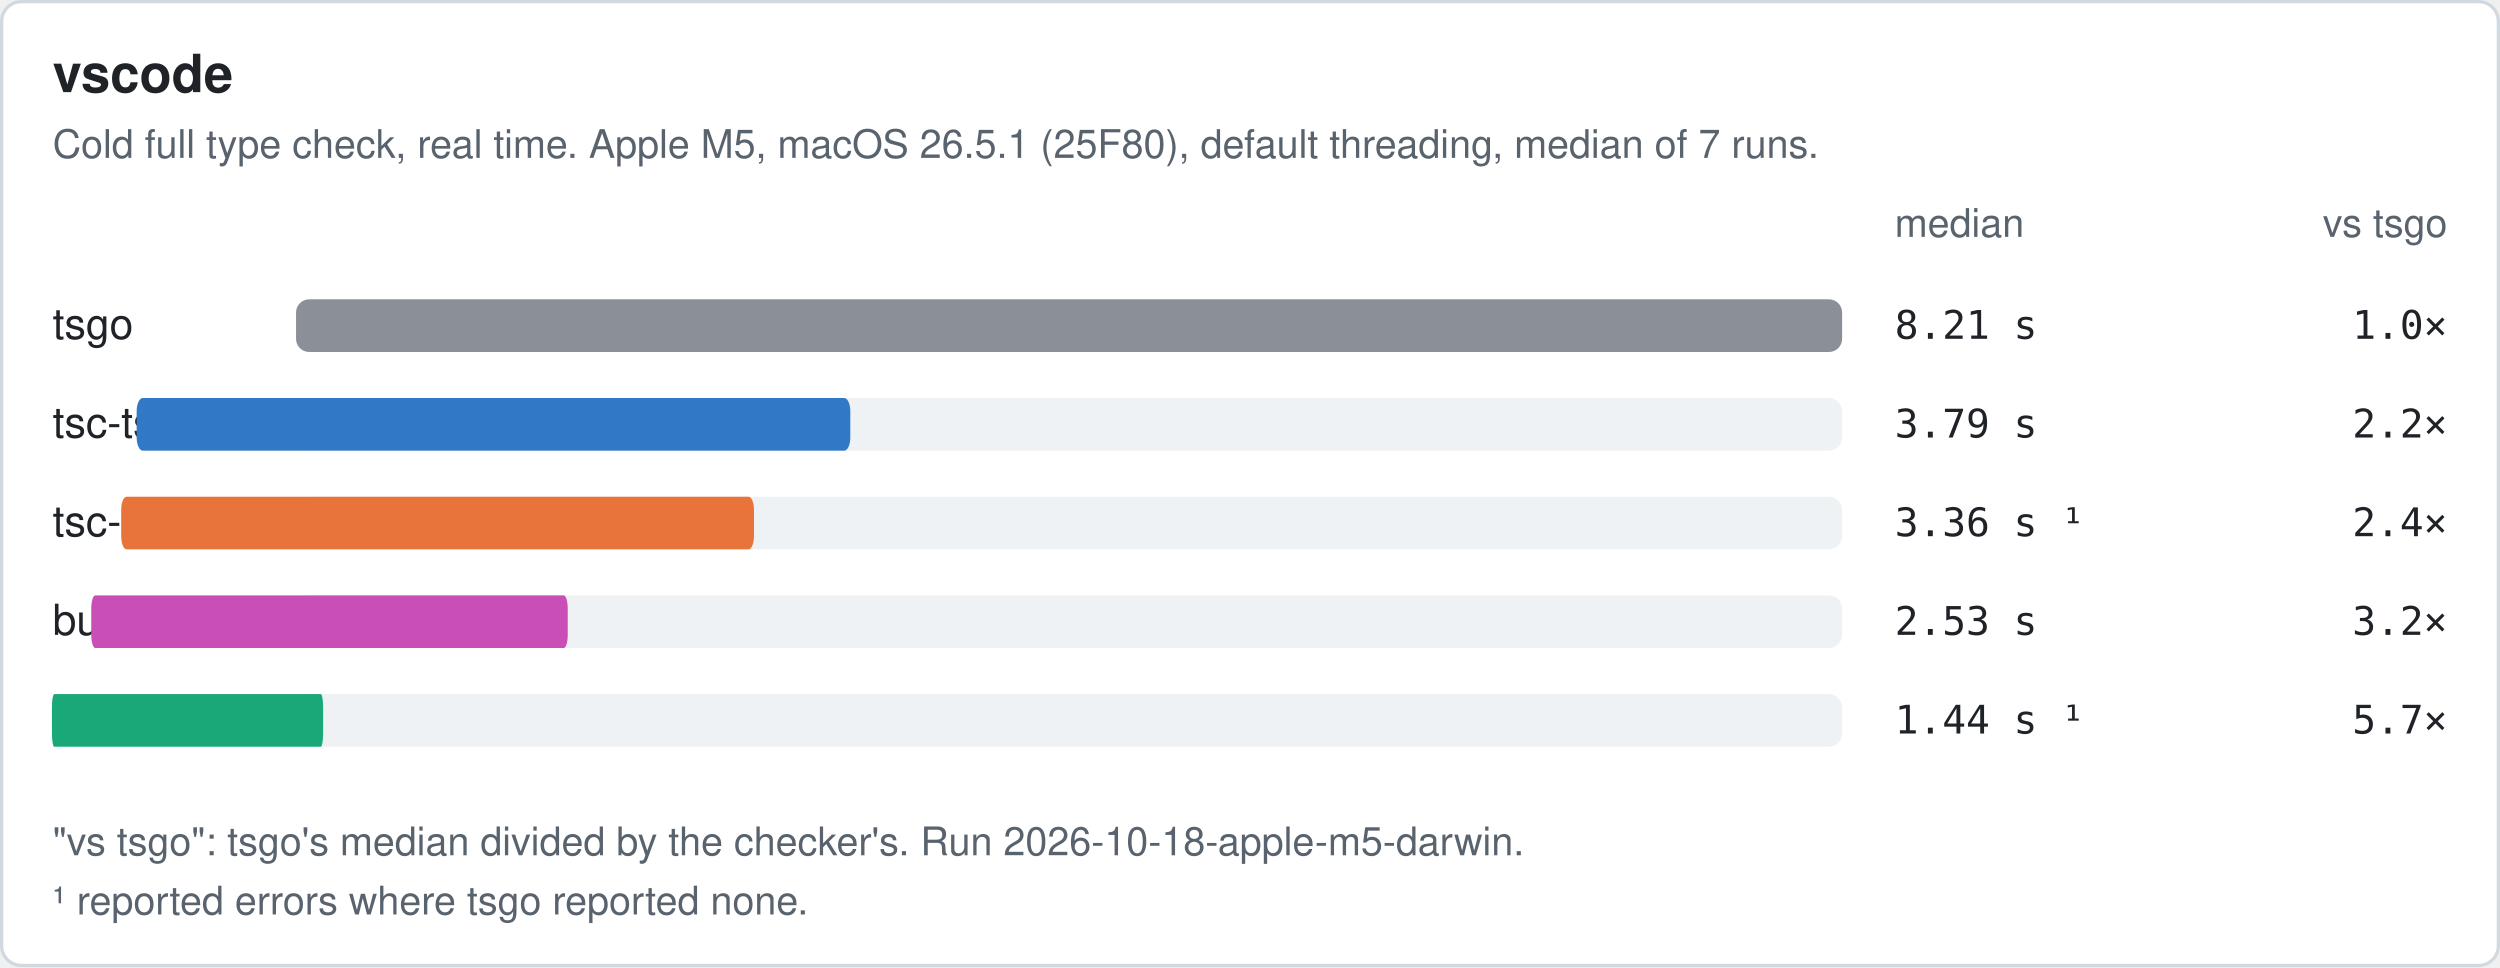
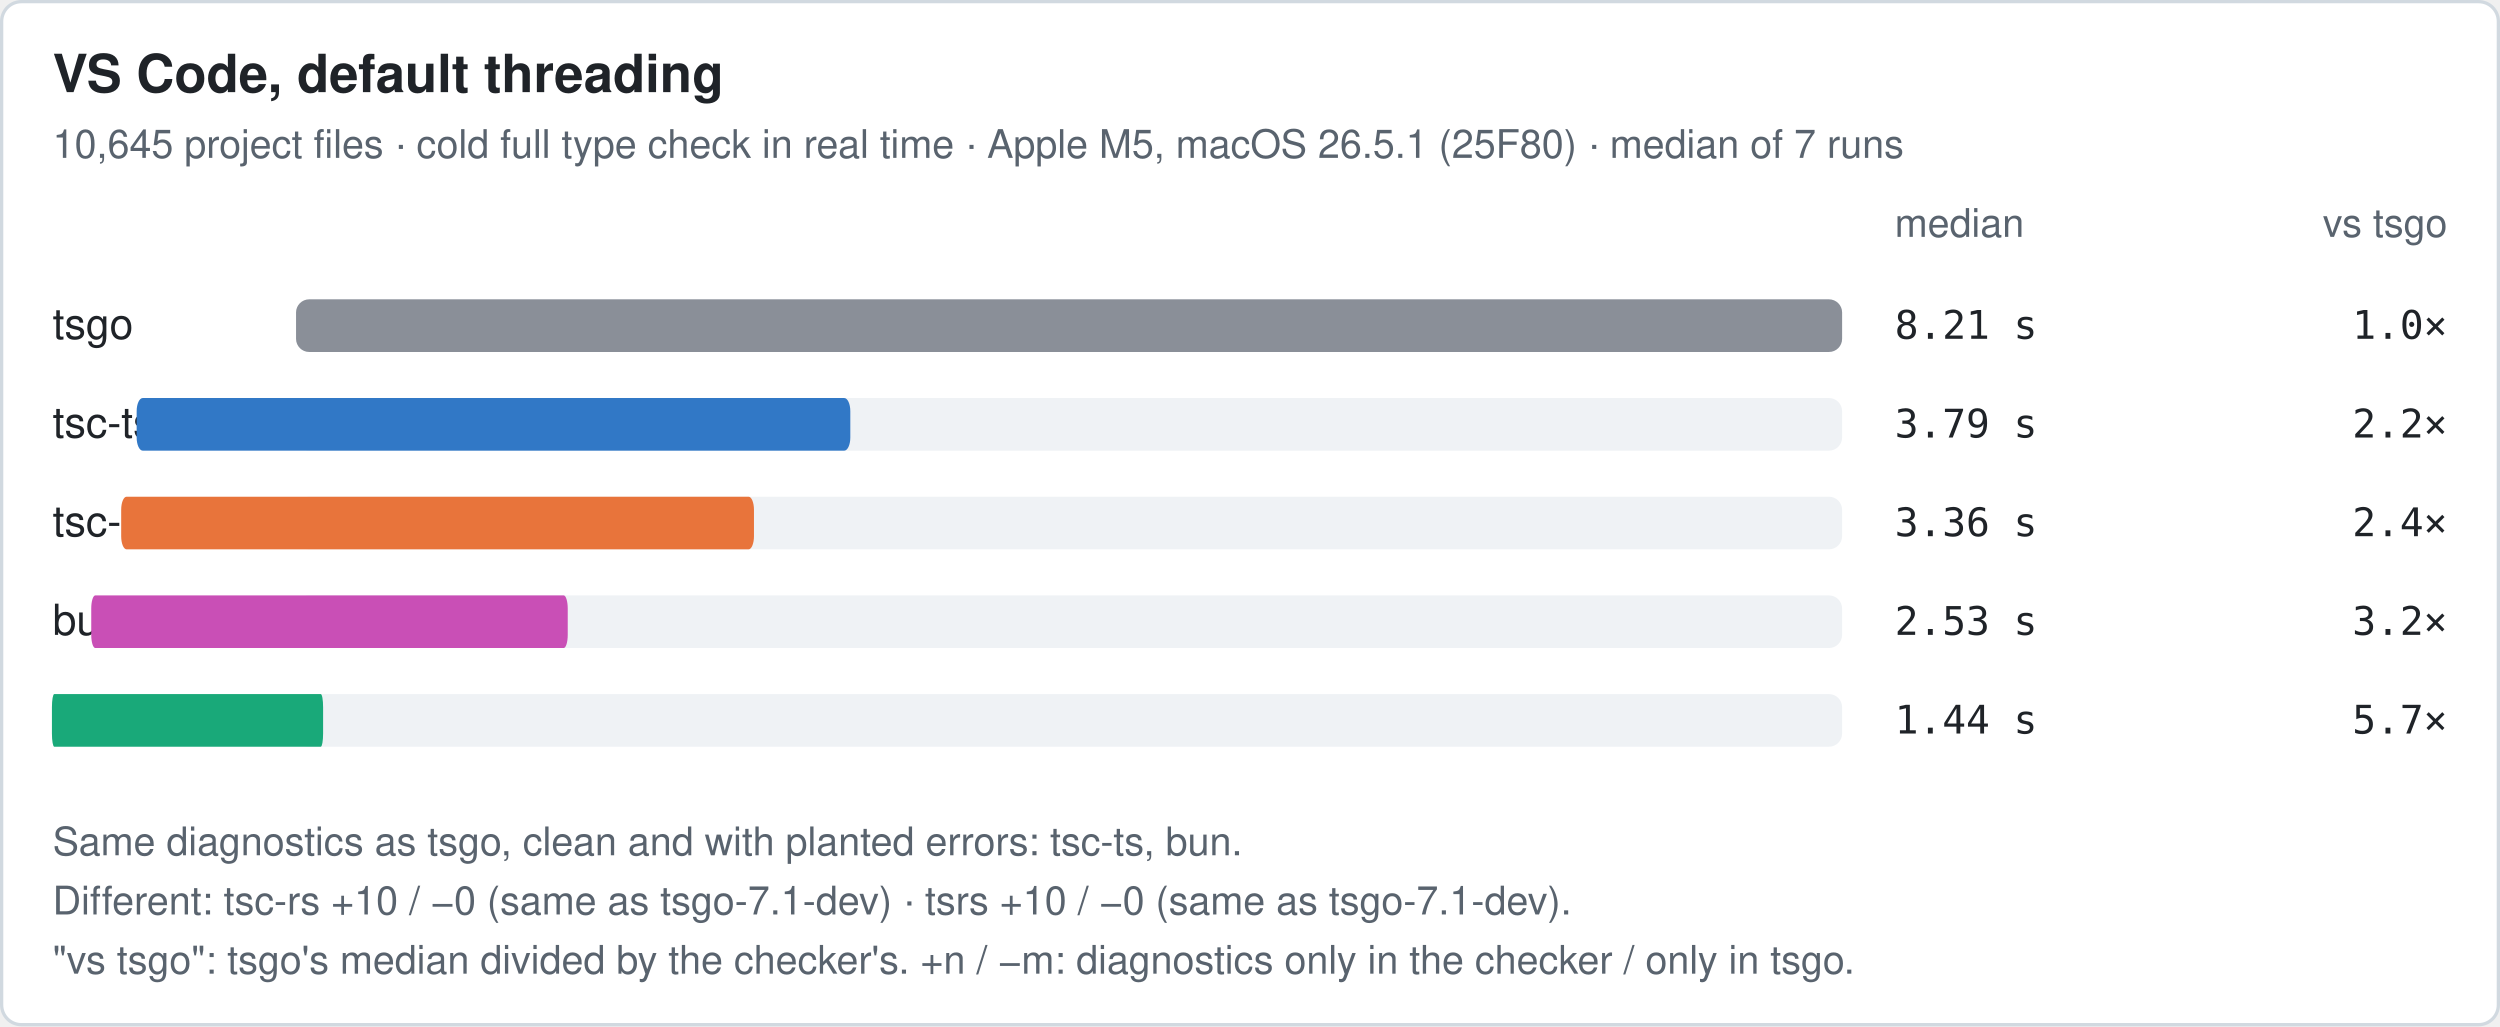
- <svg xmlns="http://www.w3.org/2000/svg" viewBox="0 0 760 294" width="760" height="294" role="img" aria-labelledby="t d">
+ <svg xmlns="http://www.w3.org/2000/svg" viewBox="0 0 760 312" width="760" height="312" role="img" aria-labelledby="t d">
  <style>
text{font-family:-apple-system,BlinkMacSystemFont,'Segoe UI',Helvetica,Arial,sans-serif;font-size:13px;fill:#1f2328}
.bg{fill:#ffffff;stroke:#d1d9e0}.track{fill:#eff2f5}
.title{font-size:16px;font-weight:600}.sub,.foot{font-size:12px;fill:#59636e}
.value{font-family:ui-monospace,SFMono-Regular,Menlo,Consolas,monospace;font-size:12px}
.bar{transform-box:fill-box;transform-origin:left center}.bar,.value{animation-duration:10.71s;animation-timing-function:linear;animation-iteration-count:infinite}
@keyframes b0{0%{transform:scaleX(0)}76.66%,100%{transform:scaleX(1)}}
@keyframes v0{0%,76.65%{opacity:0}76.66%,100%{opacity:1}}
.l0 .bar{animation-name:b0}.l0 .value{animation-name:v0}
@keyframes b1{0%{transform:scaleX(0)}35.39%,100%{transform:scaleX(0.4616)}}
@keyframes v1{0%,35.38%{opacity:0}35.39%,100%{opacity:1}}
.l1 .bar{animation-name:b1}.l1 .value{animation-name:v1}
@keyframes b2{0%{transform:scaleX(0)}31.37%,100%{transform:scaleX(0.4093)}}
@keyframes v2{0%,31.36%{opacity:0}31.37%,100%{opacity:1}}
.l2 .bar{animation-name:b2}.l2 .value{animation-name:v2}
@keyframes b3{0%{transform:scaleX(0)}23.62%,100%{transform:scaleX(0.3082)}}
@keyframes v3{0%,23.61%{opacity:0}23.62%,100%{opacity:1}}
.l3 .bar{animation-name:b3}.l3 .value{animation-name:v3}
@keyframes b4{0%{transform:scaleX(0)}13.45%,100%{transform:scaleX(0.1754)}}
@keyframes v4{0%,13.44%{opacity:0}13.45%,100%{opacity:1}}
.l4 .bar{animation-name:b4}.l4 .value{animation-name:v4}
@media (prefers-color-scheme:dark){.bg{fill:#0d1117;stroke:#3d444d}.track{fill:#21262d}text{fill:#e6edf3}.sub,.foot{fill:#9198a1}}
@media (prefers-reduced-motion:reduce){.bar,.value{animation:none}}
</style>
-   <rect class="bg" x="0.5" y="0.5" width="759" height="293" rx="6" />
-   <text class="title" x="16" y="28">vscode</text>
-   <text class="sub" x="16" y="48">Cold full type check, real time. Apple M5, macOS 26.5.1 (25F80), default threading, median of 7 runs.</text>
+   <rect class="bg" x="0.5" y="0.5" width="759" height="311" rx="6" />
+   <text class="title" x="16" y="28">VS Code, default threading</text>
+   <text class="sub" x="16" y="48">10,645 project files · cold full type check in real time · Apple M5, macOS 26.5.1 (25F80) · median of 7 runs</text>
  <text class="sub" x="576" y="72">median</text>
  <text class="sub" x="744" y="72" text-anchor="end">vs tsgo</text>
  <g class="l0">
    <text class="name" x="16" y="103">tsgo</text>
    <rect class="track" x="90" y="91" width="470" height="16" rx="4" />
    <rect class="bar" x="90" y="91" width="470" height="16" rx="4" fill="#8a8f98" style="transform:scaleX(1)" />
    <text class="value" x="576" y="103">8.21 s</text>
    <text class="value" x="744" y="103" text-anchor="end">1.0×</text>
  </g>
  <g class="l1">
    <text class="name" x="16" y="133">tsc-ts</text>
    <rect class="track" x="90" y="121" width="470" height="16" rx="4" />
    <rect class="bar" x="90" y="121" width="470" height="16" rx="4" fill="#3178c6" style="transform:scaleX(0.4616)" />
    <text class="value" x="576" y="133">3.79 s</text>
    <text class="value" x="744" y="133" text-anchor="end">2.2×</text>
  </g>
  <g class="l2">
    <text class="name" x="16" y="163">tsc-rs</text>
    <rect class="track" x="90" y="151" width="470" height="16" rx="4" />
    <rect class="bar" x="90" y="151" width="470" height="16" rx="4" fill="#e8743b" style="transform:scaleX(0.4093)" />
-     <text class="value" x="576" y="163">3.36 s ¹</text>
+     <text class="value" x="576" y="163">3.36 s</text>
    <text class="value" x="744" y="163" text-anchor="end">2.4×</text>
  </g>
  <g class="l3">
    <text class="name" x="16" y="193">bun</text>
    <rect class="track" x="90" y="181" width="470" height="16" rx="4" />
    <rect class="bar" x="90" y="181" width="470" height="16" rx="4" fill="#c94fb6" style="transform:scaleX(0.3082)" />
    <text class="value" x="576" y="193">2.53 s</text>
    <text class="value" x="744" y="193" text-anchor="end">3.2×</text>
  </g>
  <g class="l4">
    <text class="name" x="16" y="223">tsrs</text>
    <rect class="track" x="90" y="211" width="470" height="16" rx="4" />
    <rect class="bar" x="90" y="211" width="470" height="16" rx="4" fill="#19a979" style="transform:scaleX(0.1754)" />
-     <text class="value" x="576" y="223">1.44 s ¹</text>
+     <text class="value" x="576" y="223">1.44 s</text>
    <text class="value" x="744" y="223" text-anchor="end">5.7×</text>
  </g>
-   <text class="foot" x="16" y="260">"vs tsgo": tsgo's median divided by the checker's. Run 2026-10-18-apple-m5-darwin.</text>
-   <text class="foot" x="16" y="278">¹ reported errors where tsgo reported none.</text>
+   <text class="foot" x="16" y="260">Same diagnostics as tsgo, clean and with planted errors: tsc-ts, bun.</text>
+   <text class="foot" x="16" y="278">Different: tsc-rs +10 / −0 (same as tsgo-7.1-dev) · tsrs +10 / −0 (same as tsgo-7.1-dev).</text>
+   <text class="foot" x="16" y="296">"vs tsgo": tsgo's median divided by the checker's. +n / −m: diagnostics only in the checker / only in tsgo.</text>
</svg>
